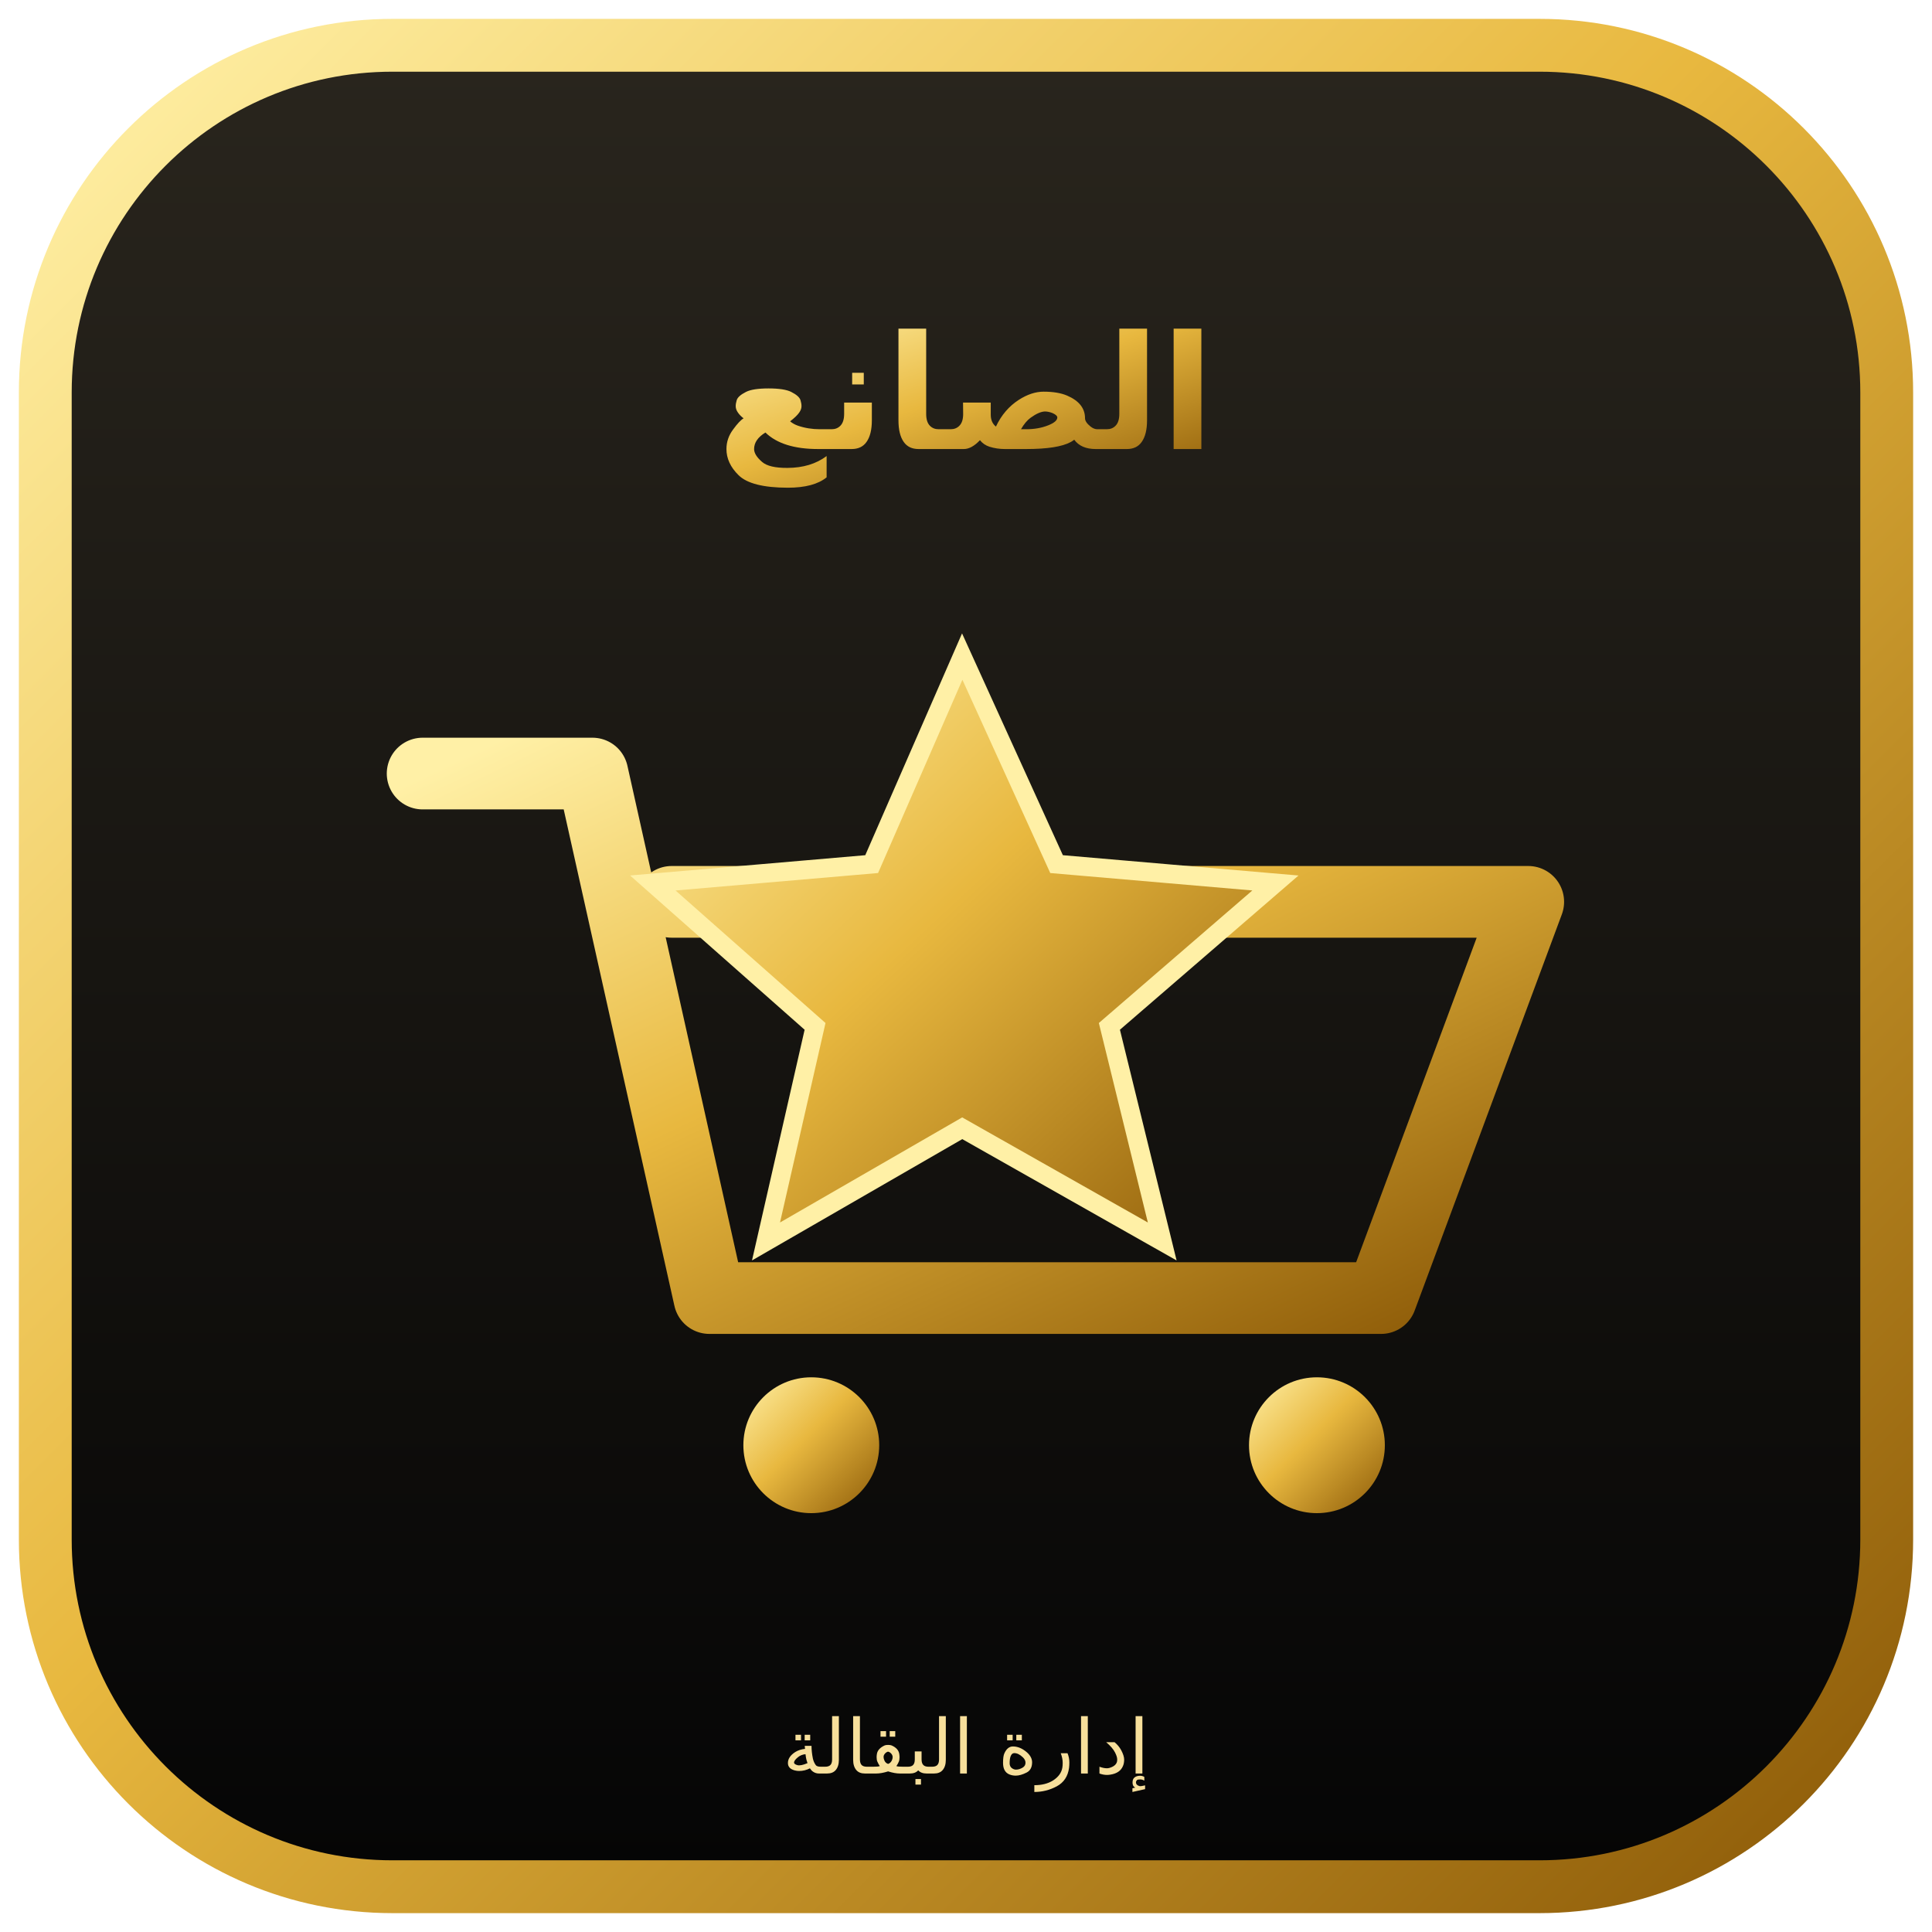
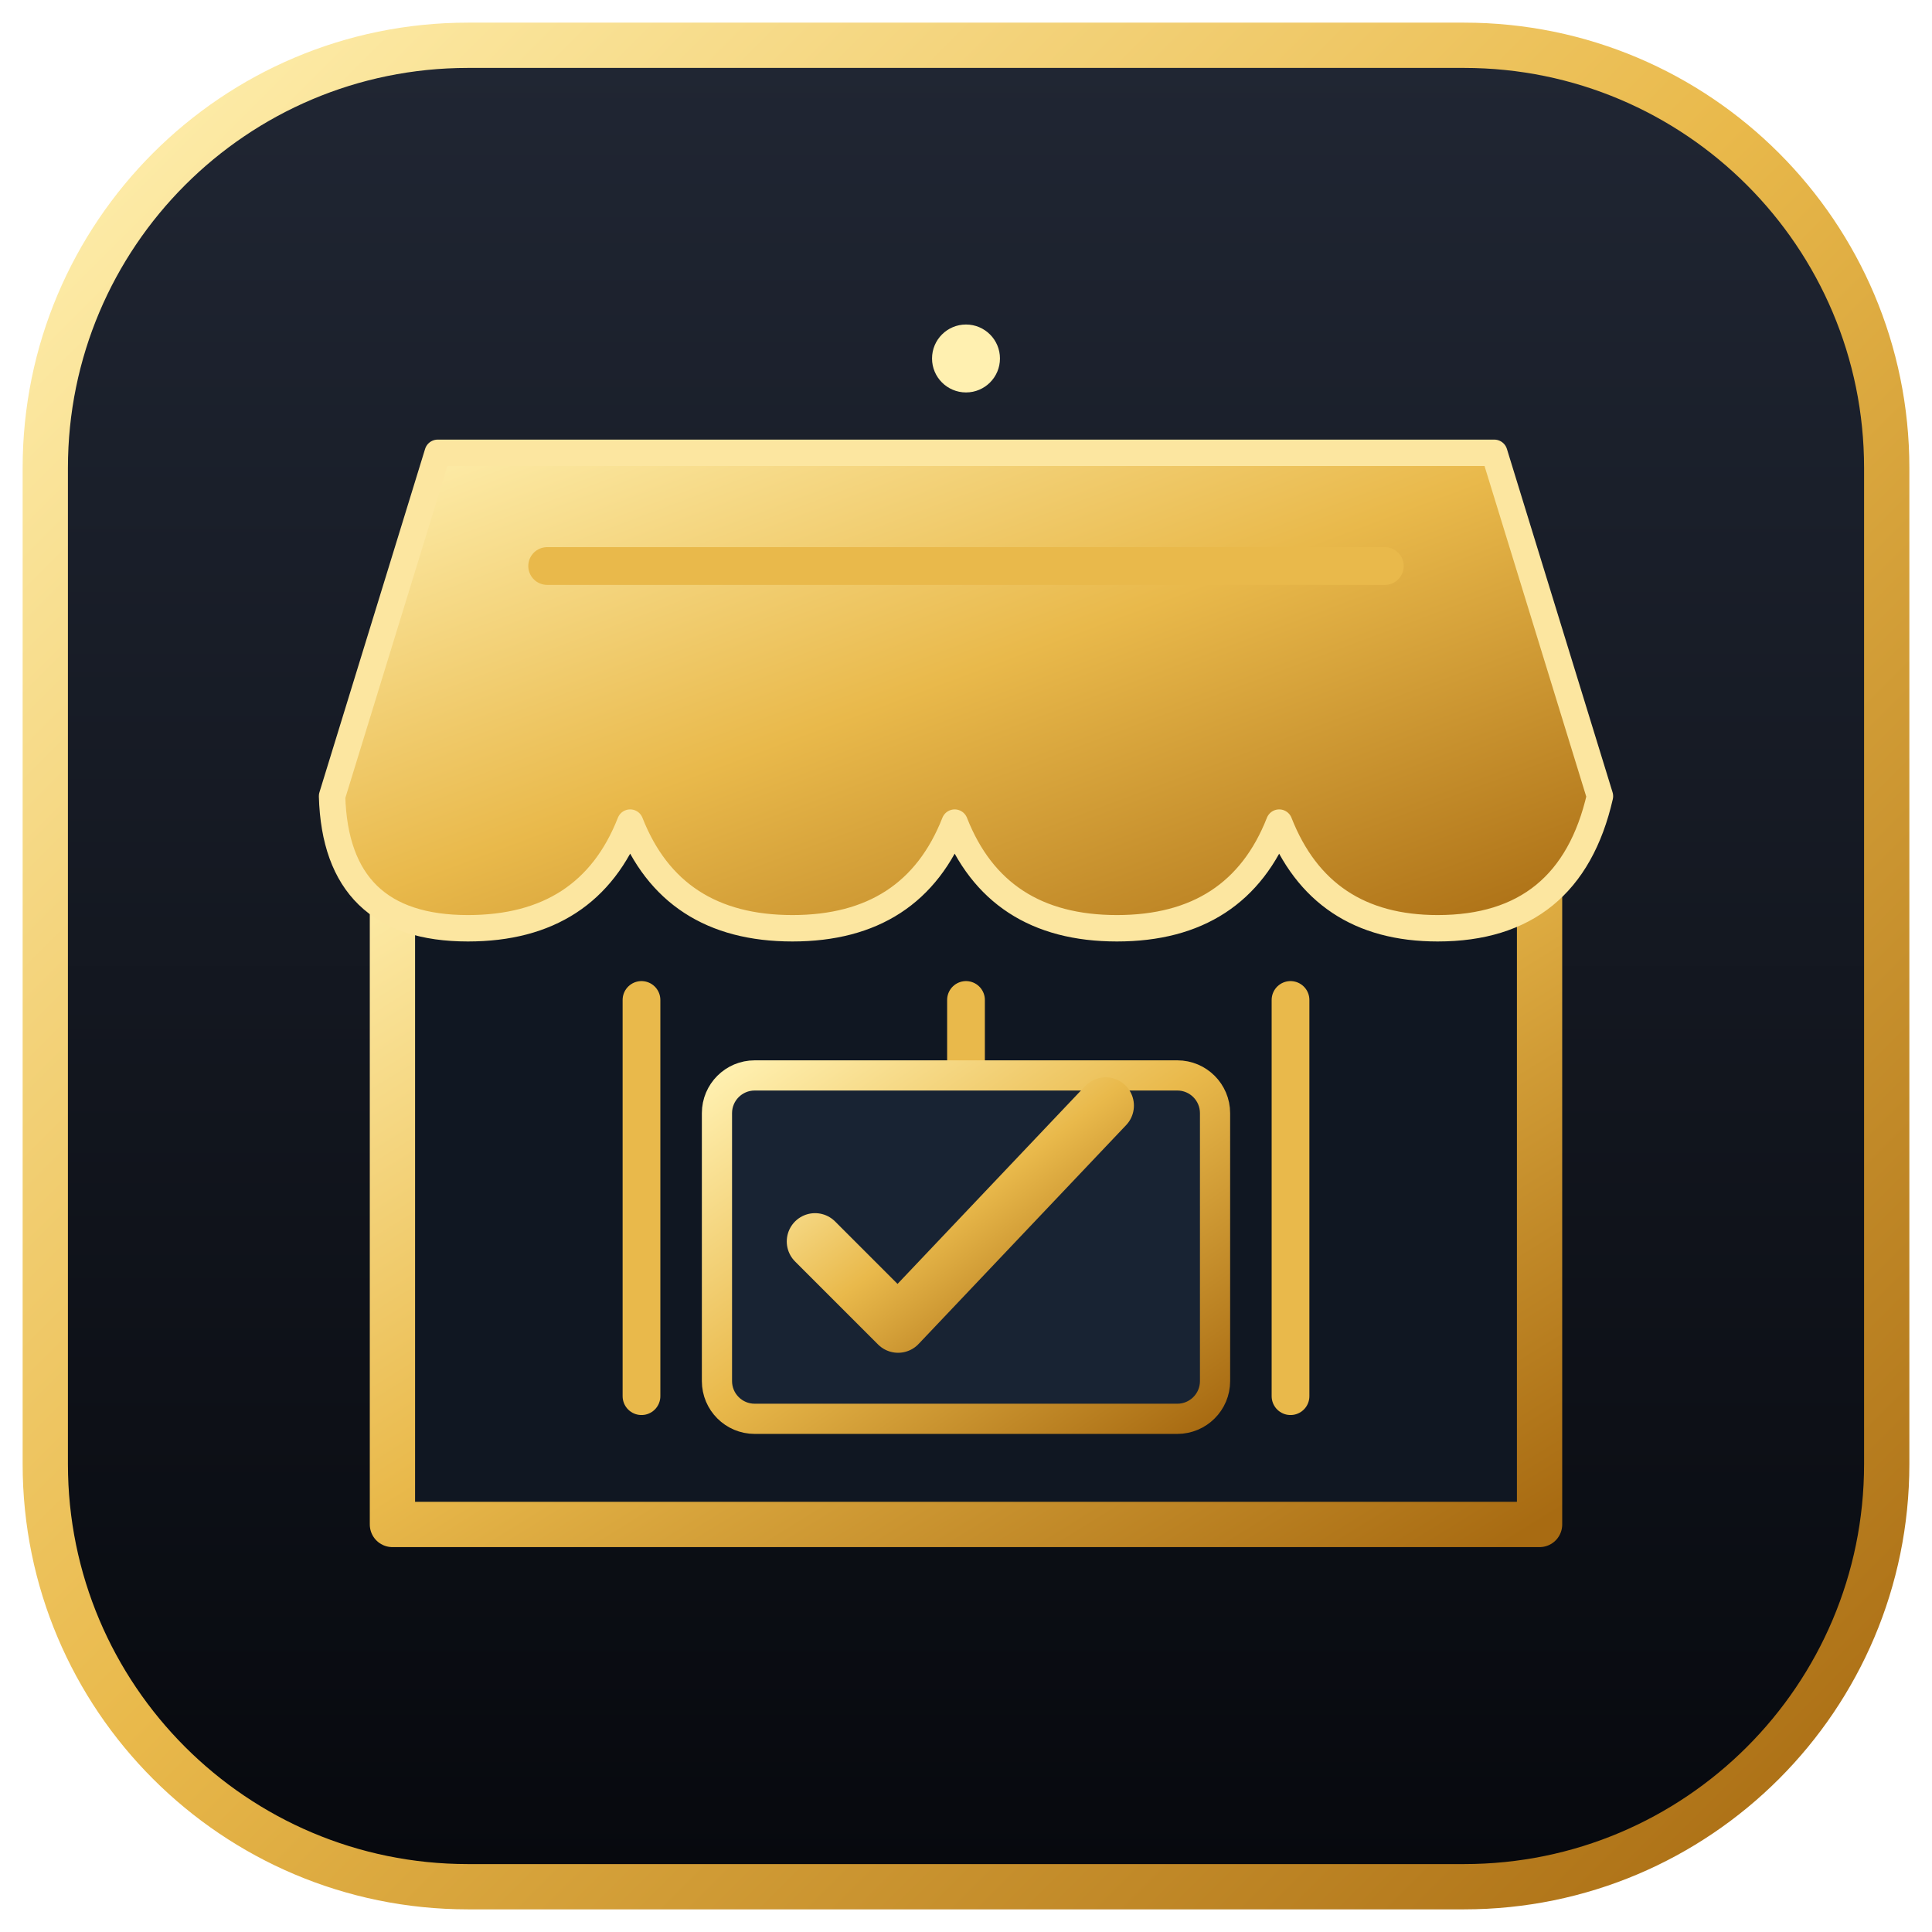
<svg xmlns="http://www.w3.org/2000/svg" viewBox="0 0 512 512">
  <defs>
-     <linearGradient id="g" x1="0" y1="0" x2="1" y2="1">
-       <stop stop-color="#fff0a6" />
-       <stop offset=".45" stop-color="#e8b83f" />
-       <stop offset="1" stop-color="#8d5b08" />
+     <linearGradient id="gold" x1="0" y1="0" x2="1" y2="1">
+       <stop stop-color="#FFF0B0" />
+       <stop offset=".48" stop-color="#E9B94B" />
+       <stop offset="1" stop-color="#A86B12" />
    </linearGradient>
-     <linearGradient id="b" x1="0" y1="0" x2="0" y2="1">
-       <stop stop-color="#29251d" />
-       <stop offset="1" stop-color="#050505" />
+     <linearGradient id="dark" x1="0" y1="0" x2="0" y2="1">
+       <stop stop-color="#202633" />
+       <stop offset="1" stop-color="#07090E" />
    </linearGradient>
  </defs>
-   <rect x="12" y="12" width="488" height="488" rx="92" fill="url(#b)" stroke="url(#g)" stroke-width="14" />
-   <path d="M112 205h45l31 139h178l39-105H178" fill="none" stroke="url(#g)" stroke-width="19" stroke-linecap="round" stroke-linejoin="round" />
-   <circle cx="215" cy="383" r="18" fill="url(#g)" />
-   <circle cx="349" cy="383" r="18" fill="url(#g)" />
-   <path d="M231 229l24-55 25 55 58 5-44 38 14 57-53-30-52 30 13-57-43-38z" fill="url(#g)" stroke="#fff0a6" stroke-width="5" />
-   <text x="256" y="119" text-anchor="middle" font-family="Arial,sans-serif" font-size="42" font-weight="bold" fill="url(#g)">الصانع</text>
-   <path d="M93 432h326" stroke="url(#g)" stroke-width="5" stroke-linecap="round" />
-   <text x="256" y="470" text-anchor="middle" font-family="Arial,sans-serif" font-size="20" fill="#f7df9b">إدارة البقالة</text>
+   <rect x="12" y="12" width="488" height="488" rx="112" fill="url(#dark)" stroke="url(#gold)" stroke-width="12" />
+   <path d="M104 214h304v190H104z" fill="#101722" stroke="url(#gold)" stroke-width="12" stroke-linejoin="round" />
+   <path d="M88 211l28-91h280l28 91q-8 35-43 35-31 0-42-28-11 28-43 28t-43-28q-11 28-43 28t-43-28q-11 28-43 28-35 0-36-35z" fill="url(#gold)" stroke="#FCE6A0" stroke-width="7" stroke-linejoin="round" />
+   <path d="M145 150h222M170 265v105m86-105v105m86-105v105" stroke="#E9B94B" stroke-width="10" stroke-linecap="round" />
+   <rect x="190" y="285" width="132" height="91" rx="10" fill="#182333" stroke="url(#gold)" stroke-width="8" />
+   <path d="M216 329l22 22 55-58" fill="none" stroke="url(#gold)" stroke-width="15" stroke-linecap="round" stroke-linejoin="round" />
+   <path d="M136 416h240" stroke="url(#gold)" stroke-width="10" stroke-linecap="round" />
+   <path d="M190 95h132" stroke="url(#gold)" stroke-width="10" stroke-linecap="round" opacity=".9" />
+   <circle cx="256" cy="95" r="9" fill="#FFF0B0" />
</svg>
